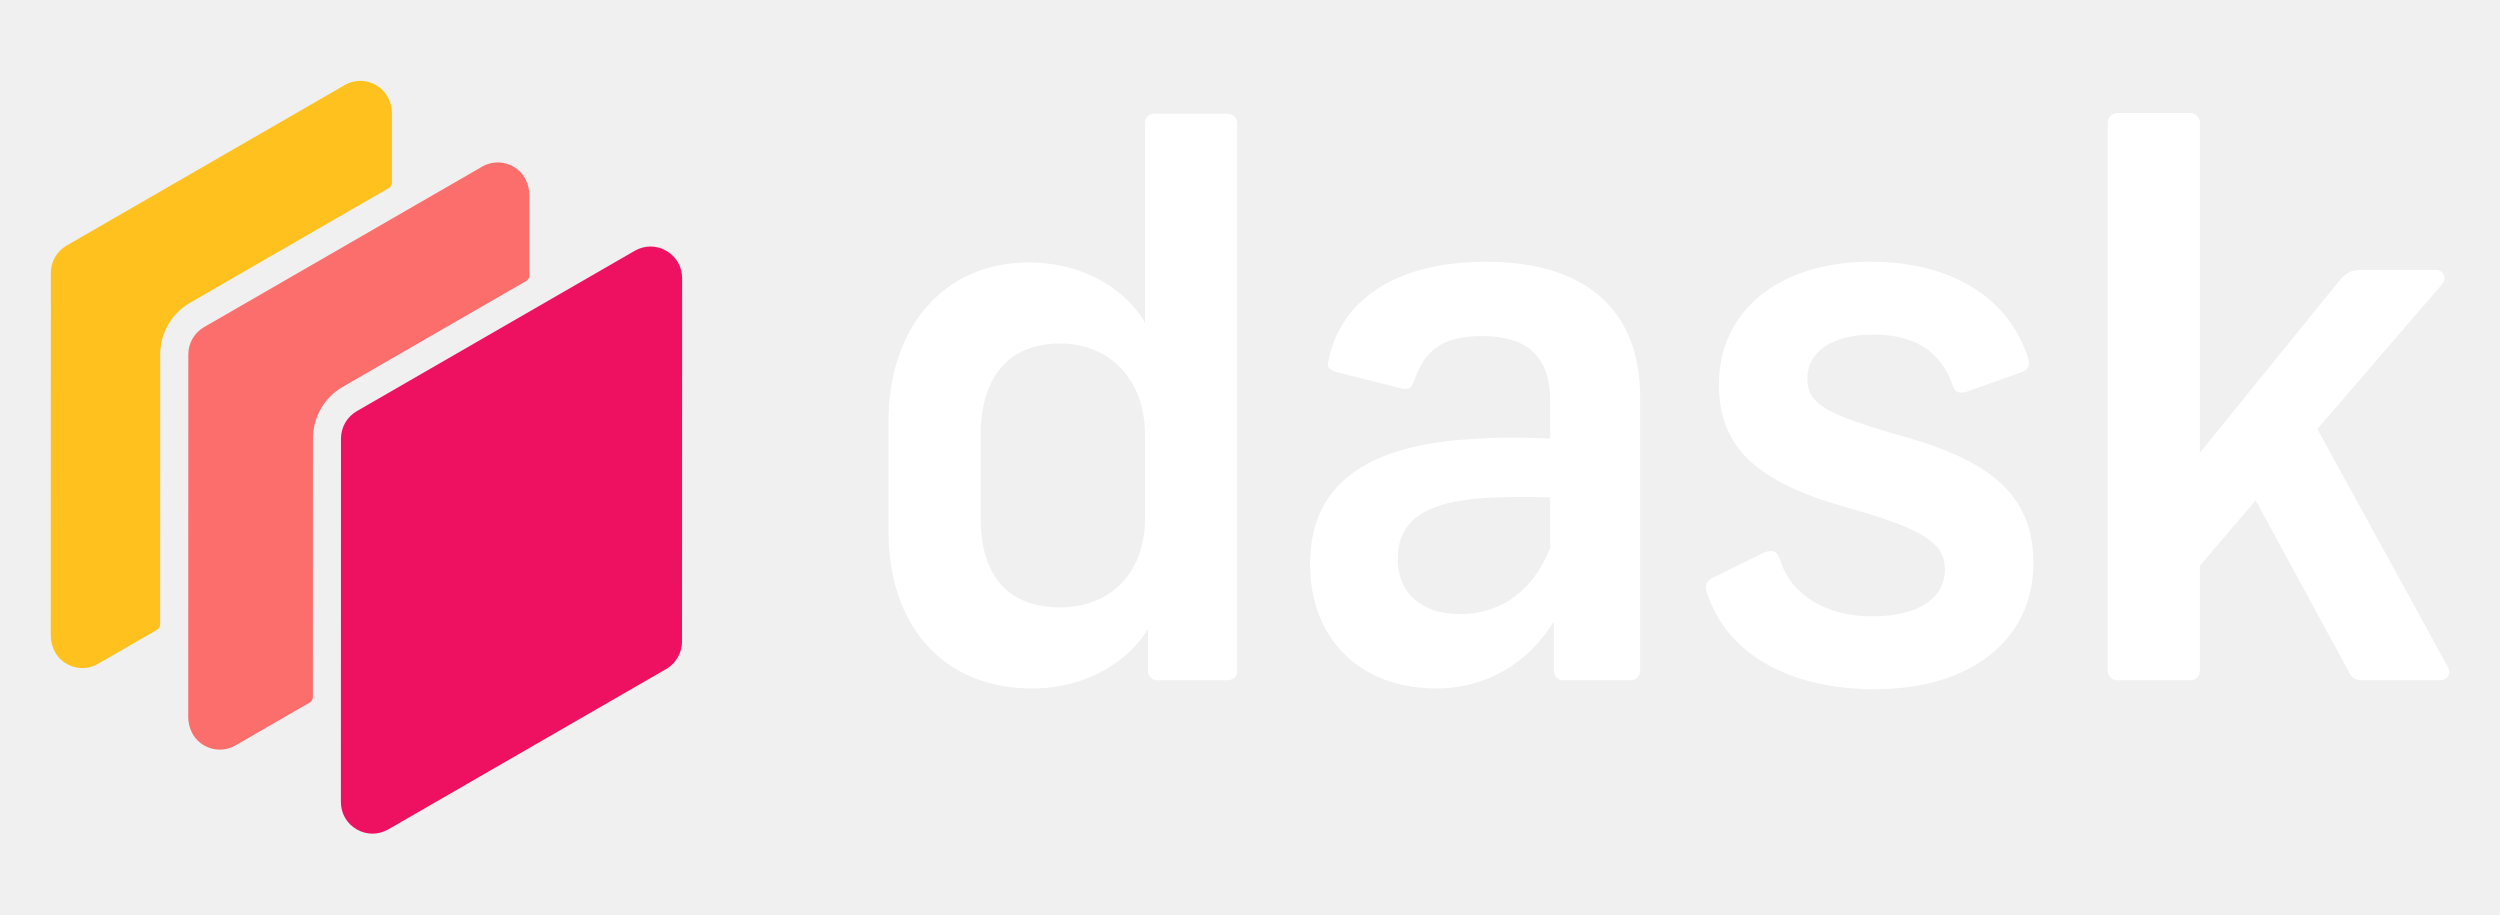
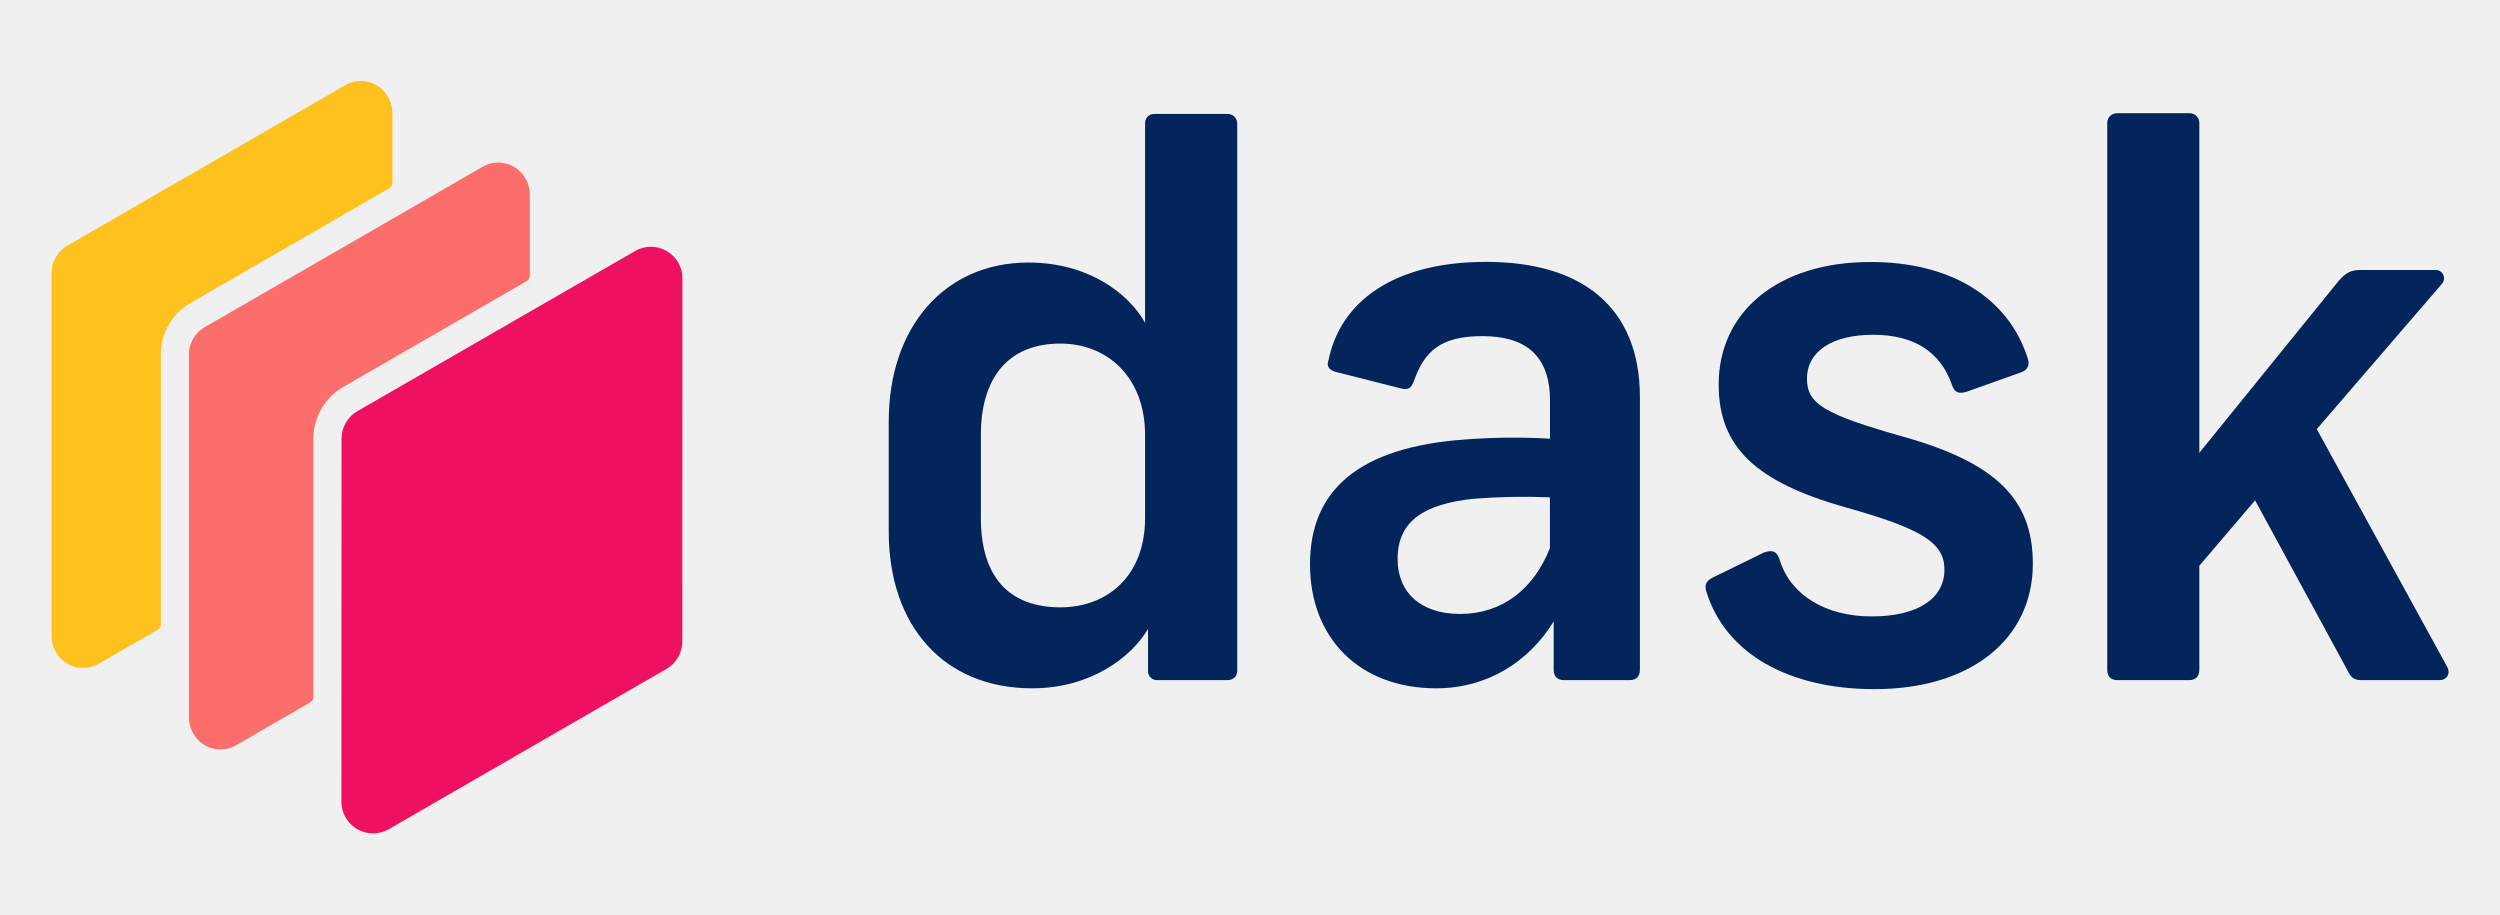
- <svg xmlns="http://www.w3.org/2000/svg" version="1.1" id="Layer_1" x="0px" y="0px" viewBox="0 0 1055.69 386.2" style="enable-background:new 0 0 1055.69 386.2;" xml:space="preserve">
-   <style type="text/css">
- 	.st0{fill:#FFC11E;}
- 	.st1{fill:#04255C;}
- 	.st2{fill:#FC6E6B;}
- 	.st3{fill:#FFFFFF;}
- 	.st4{fill:#EF1161;}
- </style>
+ <svg xmlns="http://www.w3.org/2000/svg" id="Layer_1" data-name="Layer 1" viewBox="0 0 1055.69 386.2">
  <g>
-     <path class="st0" d="M80.26,127.85l83.89-48.41c0.83-0.48,1.34-1.36,1.34-2.32l0.01-29.03c0-4.3-1.77-8.55-5.19-11.15   c-4.44-3.36-10.13-3.68-14.81-0.98L28.14,103.68c-4.13,2.38-6.67,6.78-6.67,11.55l-0.04,152.93c0,4.29,1.76,8.55,5.18,11.15   c4.43,3.36,10.14,3.7,14.82,0.99l24.85-14.34c0.83-0.48,1.34-1.36,1.34-2.32l0.03-113.97C67.66,140.66,72.46,132.35,80.26,127.85z" />
-     <path class="st4" d="M281.36,105.91c-2.09-1.21-4.38-1.81-6.67-1.81c-2.29,0-4.58,0.6-6.67,1.81l-117.36,67.71   c-4.11,2.37-6.67,6.8-6.67,11.55l-0.04,153.51c0,4.82,2.49,9.14,6.67,11.55c4.18,2.41,9.16,2.41,13.34,0l117.36-67.72   c4.11-2.37,6.67-6.8,6.67-11.55l0.05-153.51C288.03,112.64,285.54,108.32,281.36,105.91z" />
-     <path class="st2" d="M144.75,163.35l77.44-44.68c0.83-0.48,1.34-1.36,1.34-2.32l0.01-33.81c0-4.3-1.77-8.56-5.19-11.15   c-4.44-3.36-10.13-3.68-14.81-0.98l-32.12,18.53l-85.23,49.18c-4.13,2.38-6.67,6.78-6.67,11.55l-0.03,115.52l-0.01,37.41   c0,4.29,1.76,8.55,5.18,11.15c4.43,3.37,10.14,3.69,14.82,0.99l31.3-18.06c0.83-0.48,1.34-1.36,1.34-2.32l0.03-109.19   C132.15,176.16,136.95,167.85,144.75,163.35z" />
+     <path d="M80.51,127.89l83.85-48.38a2.69,2.69,0,0,0,1.34-2.32v-29A13.89,13.89,0,0,0,160.52,37a13.21,13.21,0,0,0-14.8-1L28.43,103.73a13.32,13.32,0,0,0-6.67,11.54l0,152.84a13.91,13.91,0,0,0,5.17,11.14,13.23,13.23,0,0,0,14.82,1l24.84-14.33a2.68,2.68,0,0,0,1.34-2.32l0-113.9A25.16,25.16,0,0,1,80.51,127.89Z" fill="#ffc11e" />
+     <path d="M281.51,106a13.21,13.21,0,0,0-13.33,0L150.89,173.63a13.36,13.36,0,0,0-6.67,11.54l-.05,153.42a13.34,13.34,0,0,0,20,11.55l117.28-67.68a13.34,13.34,0,0,0,6.67-11.54l.05-153.42A13.19,13.19,0,0,0,281.51,106Z" fill="#ef1161" />
+     <path d="M145,163.36l77.4-44.65a2.7,2.7,0,0,0,1.33-2.32V82.6a13.86,13.86,0,0,0-5.19-11.15,13.25,13.25,0,0,0-14.8-1L171.62,89,86.43,138.15a13.33,13.33,0,0,0-6.66,11.54l0,115.45,0,37.39a13.89,13.89,0,0,0,5.18,11.14,13.25,13.25,0,0,0,14.81,1L131,296.61a2.68,2.68,0,0,0,1.34-2.32l0-109.12A25.17,25.17,0,0,1,145,163.36Z" fill="#fc6e6b" />
    <g>
-       <path class="st3" d="M375.2,224.47v-46.46c0-39.87,23.54-67.18,59.02-67.18c25.43,0,42.38,13.18,49.28,25.43V52.12    c0-2.2,1.26-4.08,4.08-4.08h30.77c2.51,0,4.08,1.89,4.08,4.08v231.06c0,2.51-1.57,4.08-4.39,4.08h-29.2    c-2.51,0-4.08-1.57-4.08-4.08V265.6c-7.22,12.24-24.49,25.12-48.98,25.12C398.43,290.72,375.2,264.35,375.2,224.47z     M483.51,218.82v-35.16c0-24.49-16.01-38.61-35.79-38.61c-21.98,0-33.59,14.44-33.59,38.61v35.16c0,24.49,11.62,37.67,33.59,37.67    C467.5,256.5,483.51,243.31,483.51,218.82z" />
-       <path class="st3" d="M692.59,167.65v115.22c0,2.83-1.57,4.4-4.4,4.4h-27.63c-2.82,0-4.39-1.57-4.39-4.4v-20.41    c-10.67,17.27-28.26,28.26-49.6,28.26c-32.65,0-53.37-21.35-53.37-52.43c0-31.39,20.72-49.6,65.93-52.74    c12.24-0.94,23.86-0.94,35.48-0.31v-16.01c0-19.46-10.67-27.31-28.57-27.31c-17.9,0-24.49,6.59-28.88,18.84    c-1.26,3.45-2.51,4.08-5.97,3.14l-27.31-6.91c-2.83-0.94-3.77-2.51-2.83-5.02c5.03-24.49,27.31-41.44,66.56-41.44    C668.1,110.51,692.59,129.67,692.59,167.65z M654.6,231.38v-21.35c-10.99-0.31-21.66-0.31-32.34,0.63    c-20.41,2.2-32.03,9.1-32.03,25.43c0,14.13,9.73,23.23,26.37,23.23C634.19,259.32,647.69,248.96,654.6,231.38z" />
-       <path class="st3" d="M856.45,151.33c0.94,2.82,0,5.02-3.14,5.96l-22.92,8.16c-3.45,0.94-5.02,0-5.96-3.14    c-5.03-14.13-16.33-21.03-33.28-21.03c-17.58,0-27.94,7.22-27.94,18.52c0,10.67,7.22,15.07,40.5,24.49    c39.24,10.99,54.94,26.37,54.94,53.69c0,32.02-26.37,53.06-66.87,53.06c-36.42,0-62.79-15.07-70.95-40.81    c-1.26-3.45,0-5.34,3.77-6.91L745,233.27c3.77-1.26,5.65-0.63,6.91,3.77c4.71,14.44,19.46,23.23,38.61,23.23    c19.46,0,30.77-7.54,30.77-19.78c0-11.3-9.42-17.27-42.07-26.37c-37.67-10.67-53.37-25.43-53.37-51.8    c0-31.08,25.43-51.8,64.04-51.8C823.81,110.51,848.29,125.58,856.45,151.33z" />
-       <path class="st3" d="M1030.37,287.26h-32.97c-3.14,0-4.39-1.26-5.65-3.77l-39.24-72.21l-23.55,27.63v43.95    c0,2.83-1.57,4.4-4.39,4.4h-30.14c-2.82,0-4.39-1.57-4.39-4.4V52.12c0-2.51,1.57-4.4,4.39-4.4h30.14c2.82,0,4.39,1.89,4.39,4.4    V191.2l59.02-72.84c2.83-3.14,5.03-4.4,8.79-4.4h31.71c3.77,0,4.71,3.77,2.83,5.97l-52.75,61.22l54.94,100.15    C1035.39,284.44,1033.51,287.26,1030.37,287.26z" />
+       <path d="M375.29,224.46V178c0-39.85,23.53-67.14,59-67.14,25.41,0,42.36,13.17,49.25,25.41V52.2a3.79,3.79,0,0,1,4.09-4.08h30.75a4,4,0,0,1,4.07,4.08V283.13c0,2.51-1.57,4.08-4.39,4.08H488.87a3.79,3.79,0,0,1-4.08-4.08V265.56c-7.21,12.24-24.47,25.1-48.94,25.1C398.51,290.66,375.29,264.31,375.29,224.46Zm108.24-5.65V183.67c0-24.47-16-38.59-35.76-38.59-22,0-33.57,14.43-33.57,38.59v35.14c0,24.47,11.61,37.65,33.57,37.65C467.54,256.46,483.53,243.28,483.53,218.81Z" fill="#04255c" />
+       <path d="M692.49,167.67V282.82c0,2.82-1.57,4.39-4.39,4.39H660.48c-2.82,0-4.39-1.57-4.39-4.39v-20.4c-10.66,17.26-28.24,28.24-49.57,28.24-32.63,0-53.34-21.33-53.34-52.4,0-31.37,20.71-49.57,65.89-52.71a268.17,268.17,0,0,1,35.46-.31v-16c0-19.46-10.67-27.3-28.56-27.3s-24.47,6.59-28.86,18.82c-1.26,3.45-2.51,4.08-6,3.14L563.85,157c-2.83-.94-3.77-2.51-2.83-5,5-24.48,27.3-41.42,66.52-41.42C668,110.56,692.49,129.7,692.49,167.67Zm-38,63.69V210a275.38,275.38,0,0,0-32.32.62c-20.4,2.2-32,9.1-32,25.42,0,14.12,9.73,23.21,26.36,23.21C634.13,259.28,647.62,248.93,654.53,231.36Z" fill="#04255c" />
+       <path d="M856.27,151.35c.94,2.82,0,5-3.14,6l-22.91,8.16c-3.45.94-5,0-6-3.14-5-14.12-16.31-21-33.25-21-17.58,0-27.93,7.22-27.93,18.51,0,10.67,7.21,15.06,40.47,24.47,39.23,11,54.91,26.36,54.91,53.66,0,32-26.35,53-66.83,53-36.4,0-62.75-15.06-70.91-40.79-1.26-3.45,0-5.34,3.77-6.91l20.39-10c3.76-1.25,5.65-.62,6.9,3.77,4.71,14.43,19.46,23.22,38.59,23.22,19.46,0,30.76-7.53,30.76-19.77,0-11.3-9.42-17.26-42-26.36-37.65-10.67-53.34-25.41-53.34-51.77,0-31.06,25.42-51.77,64-51.77C823.64,110.56,848.11,125.62,856.27,151.35Z" fill="#04255c" />
+       <path d="M1030.09,287.21H997.14c-3.14,0-4.39-1.25-5.65-3.76l-39.22-72.17-23.54,27.61v43.93c0,2.82-1.56,4.39-4.39,4.39H894.22c-2.82,0-4.39-1.57-4.39-4.39V52.2a4.11,4.11,0,0,1,4.39-4.39h30.12a4.11,4.11,0,0,1,4.39,4.39v139l59-72.8c2.83-3.13,5-4.39,8.79-4.39h31.69a3.53,3.53,0,0,1,2.83,6l-52.72,61.19,54.91,100.09C1035.1,284.39,1033.22,287.21,1030.09,287.21Z" fill="#04255c" />
    </g>
  </g>
</svg>
